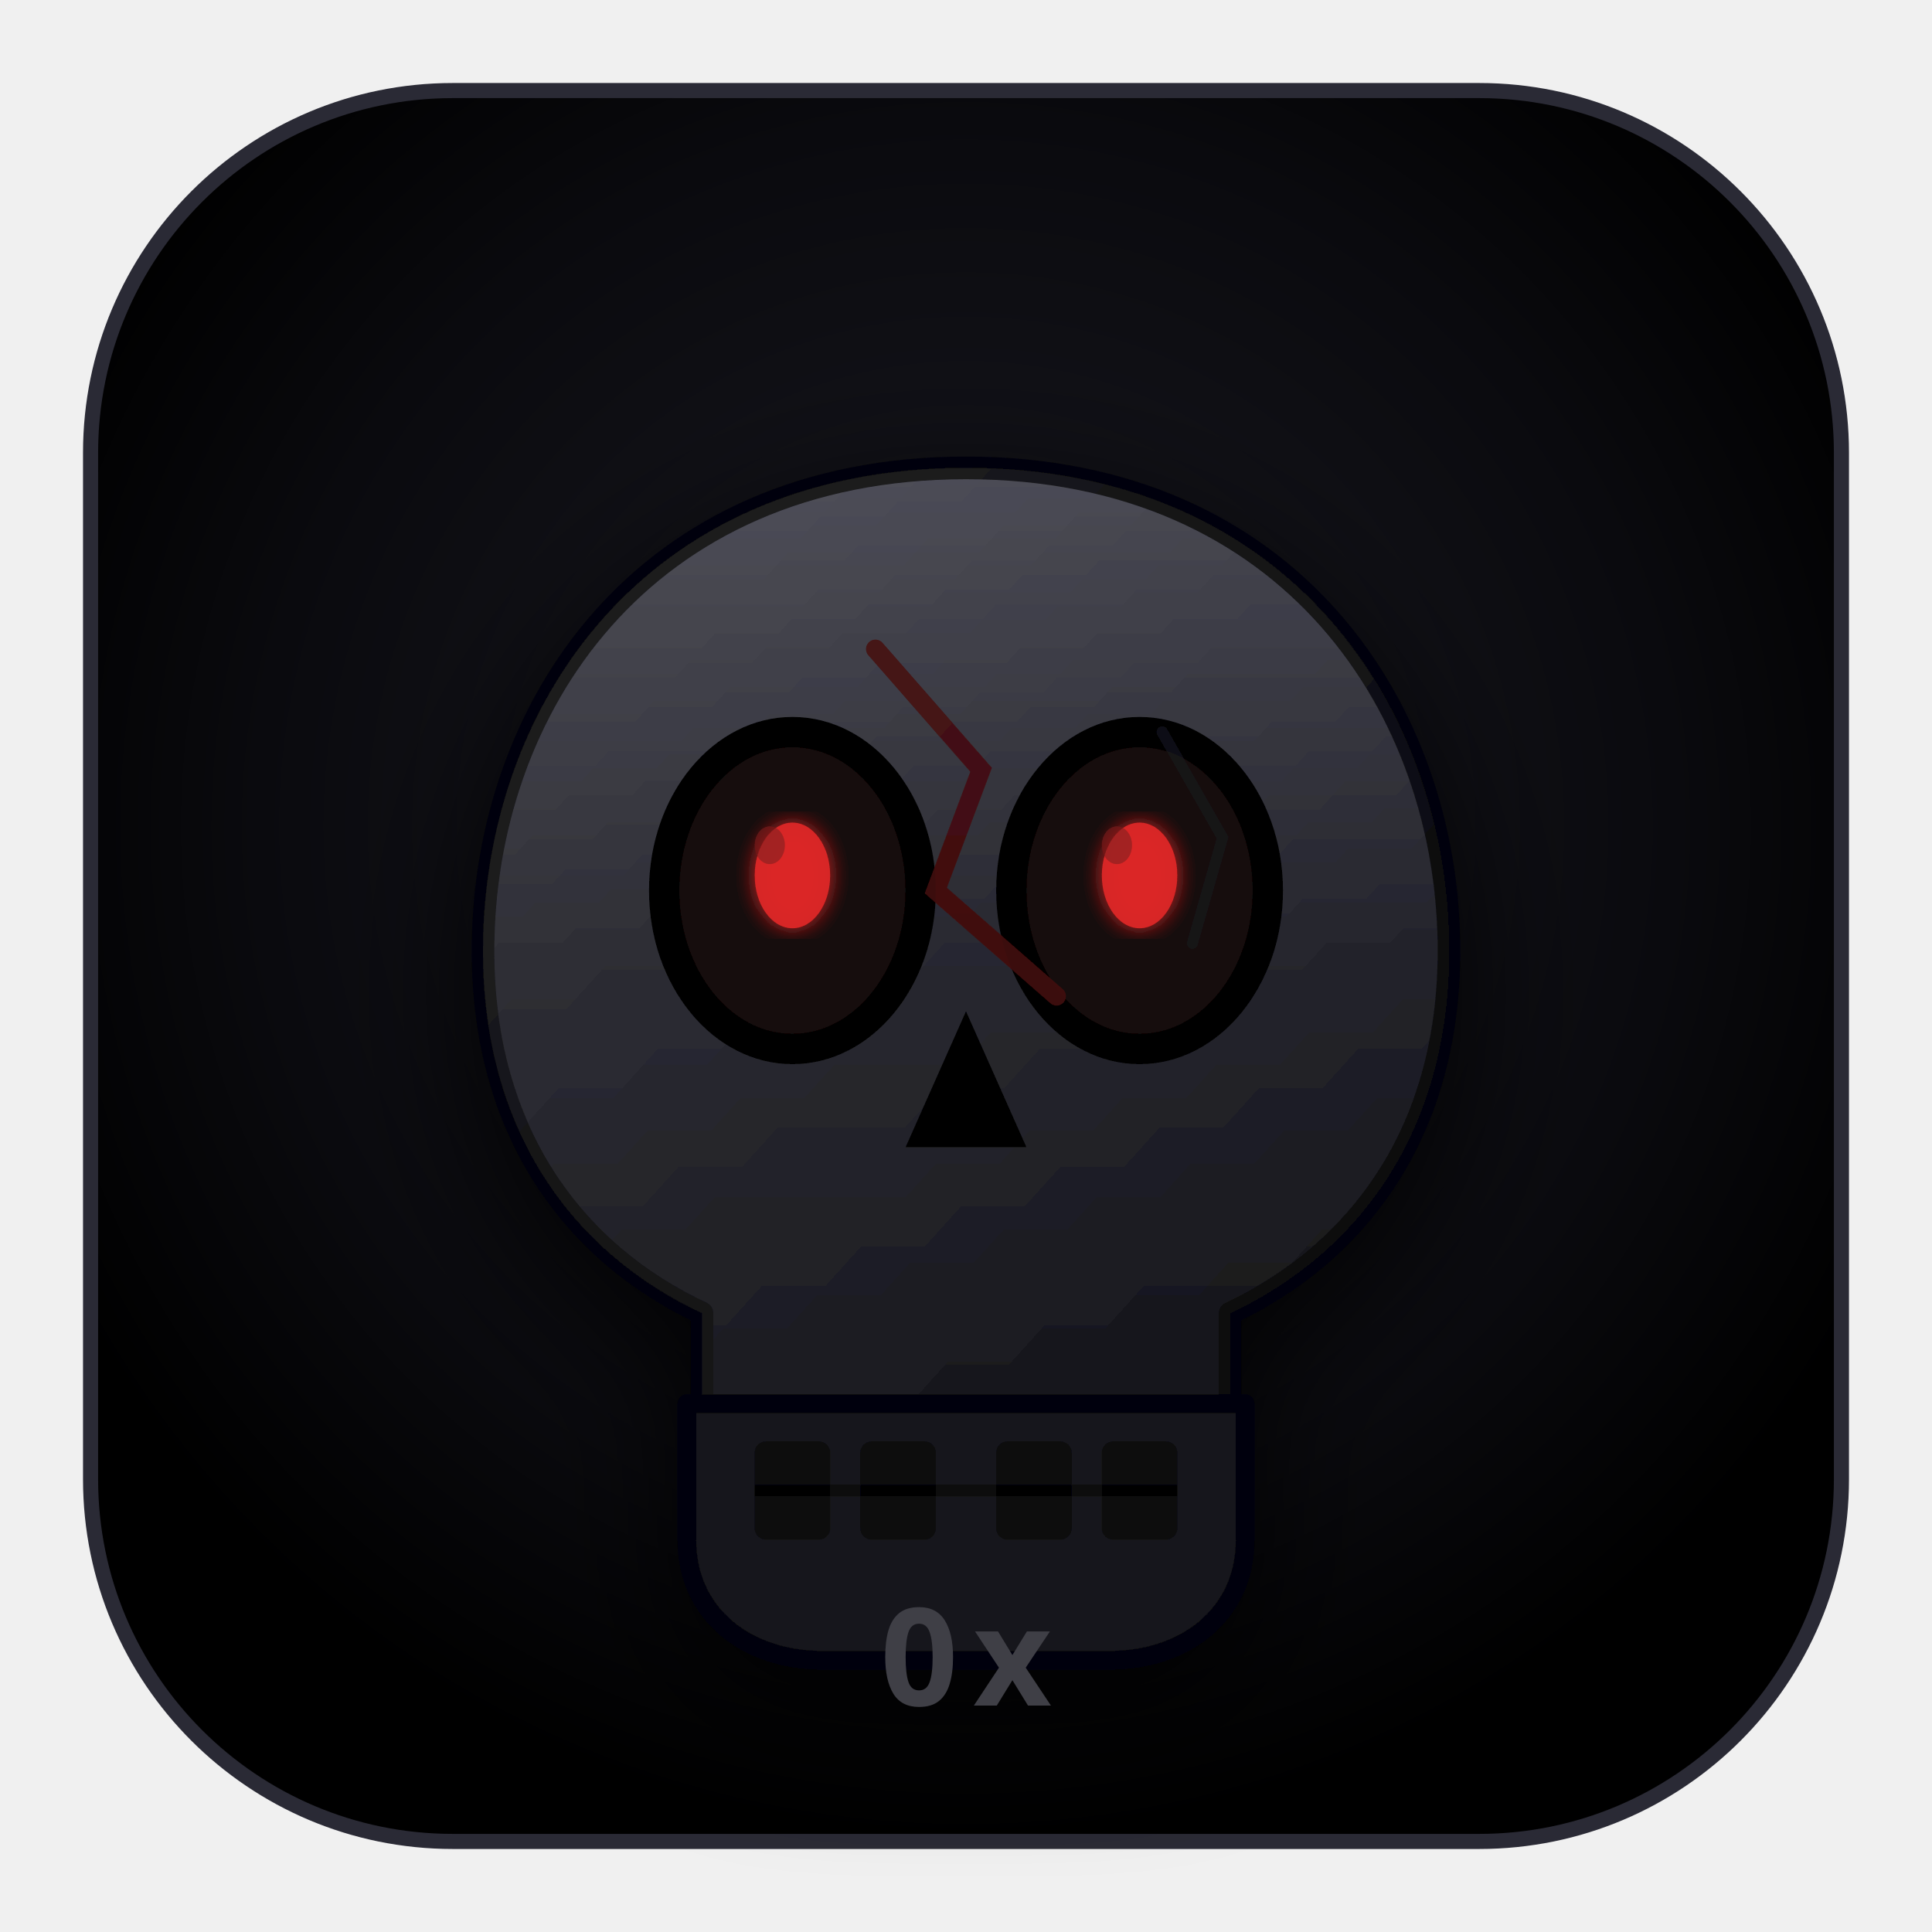
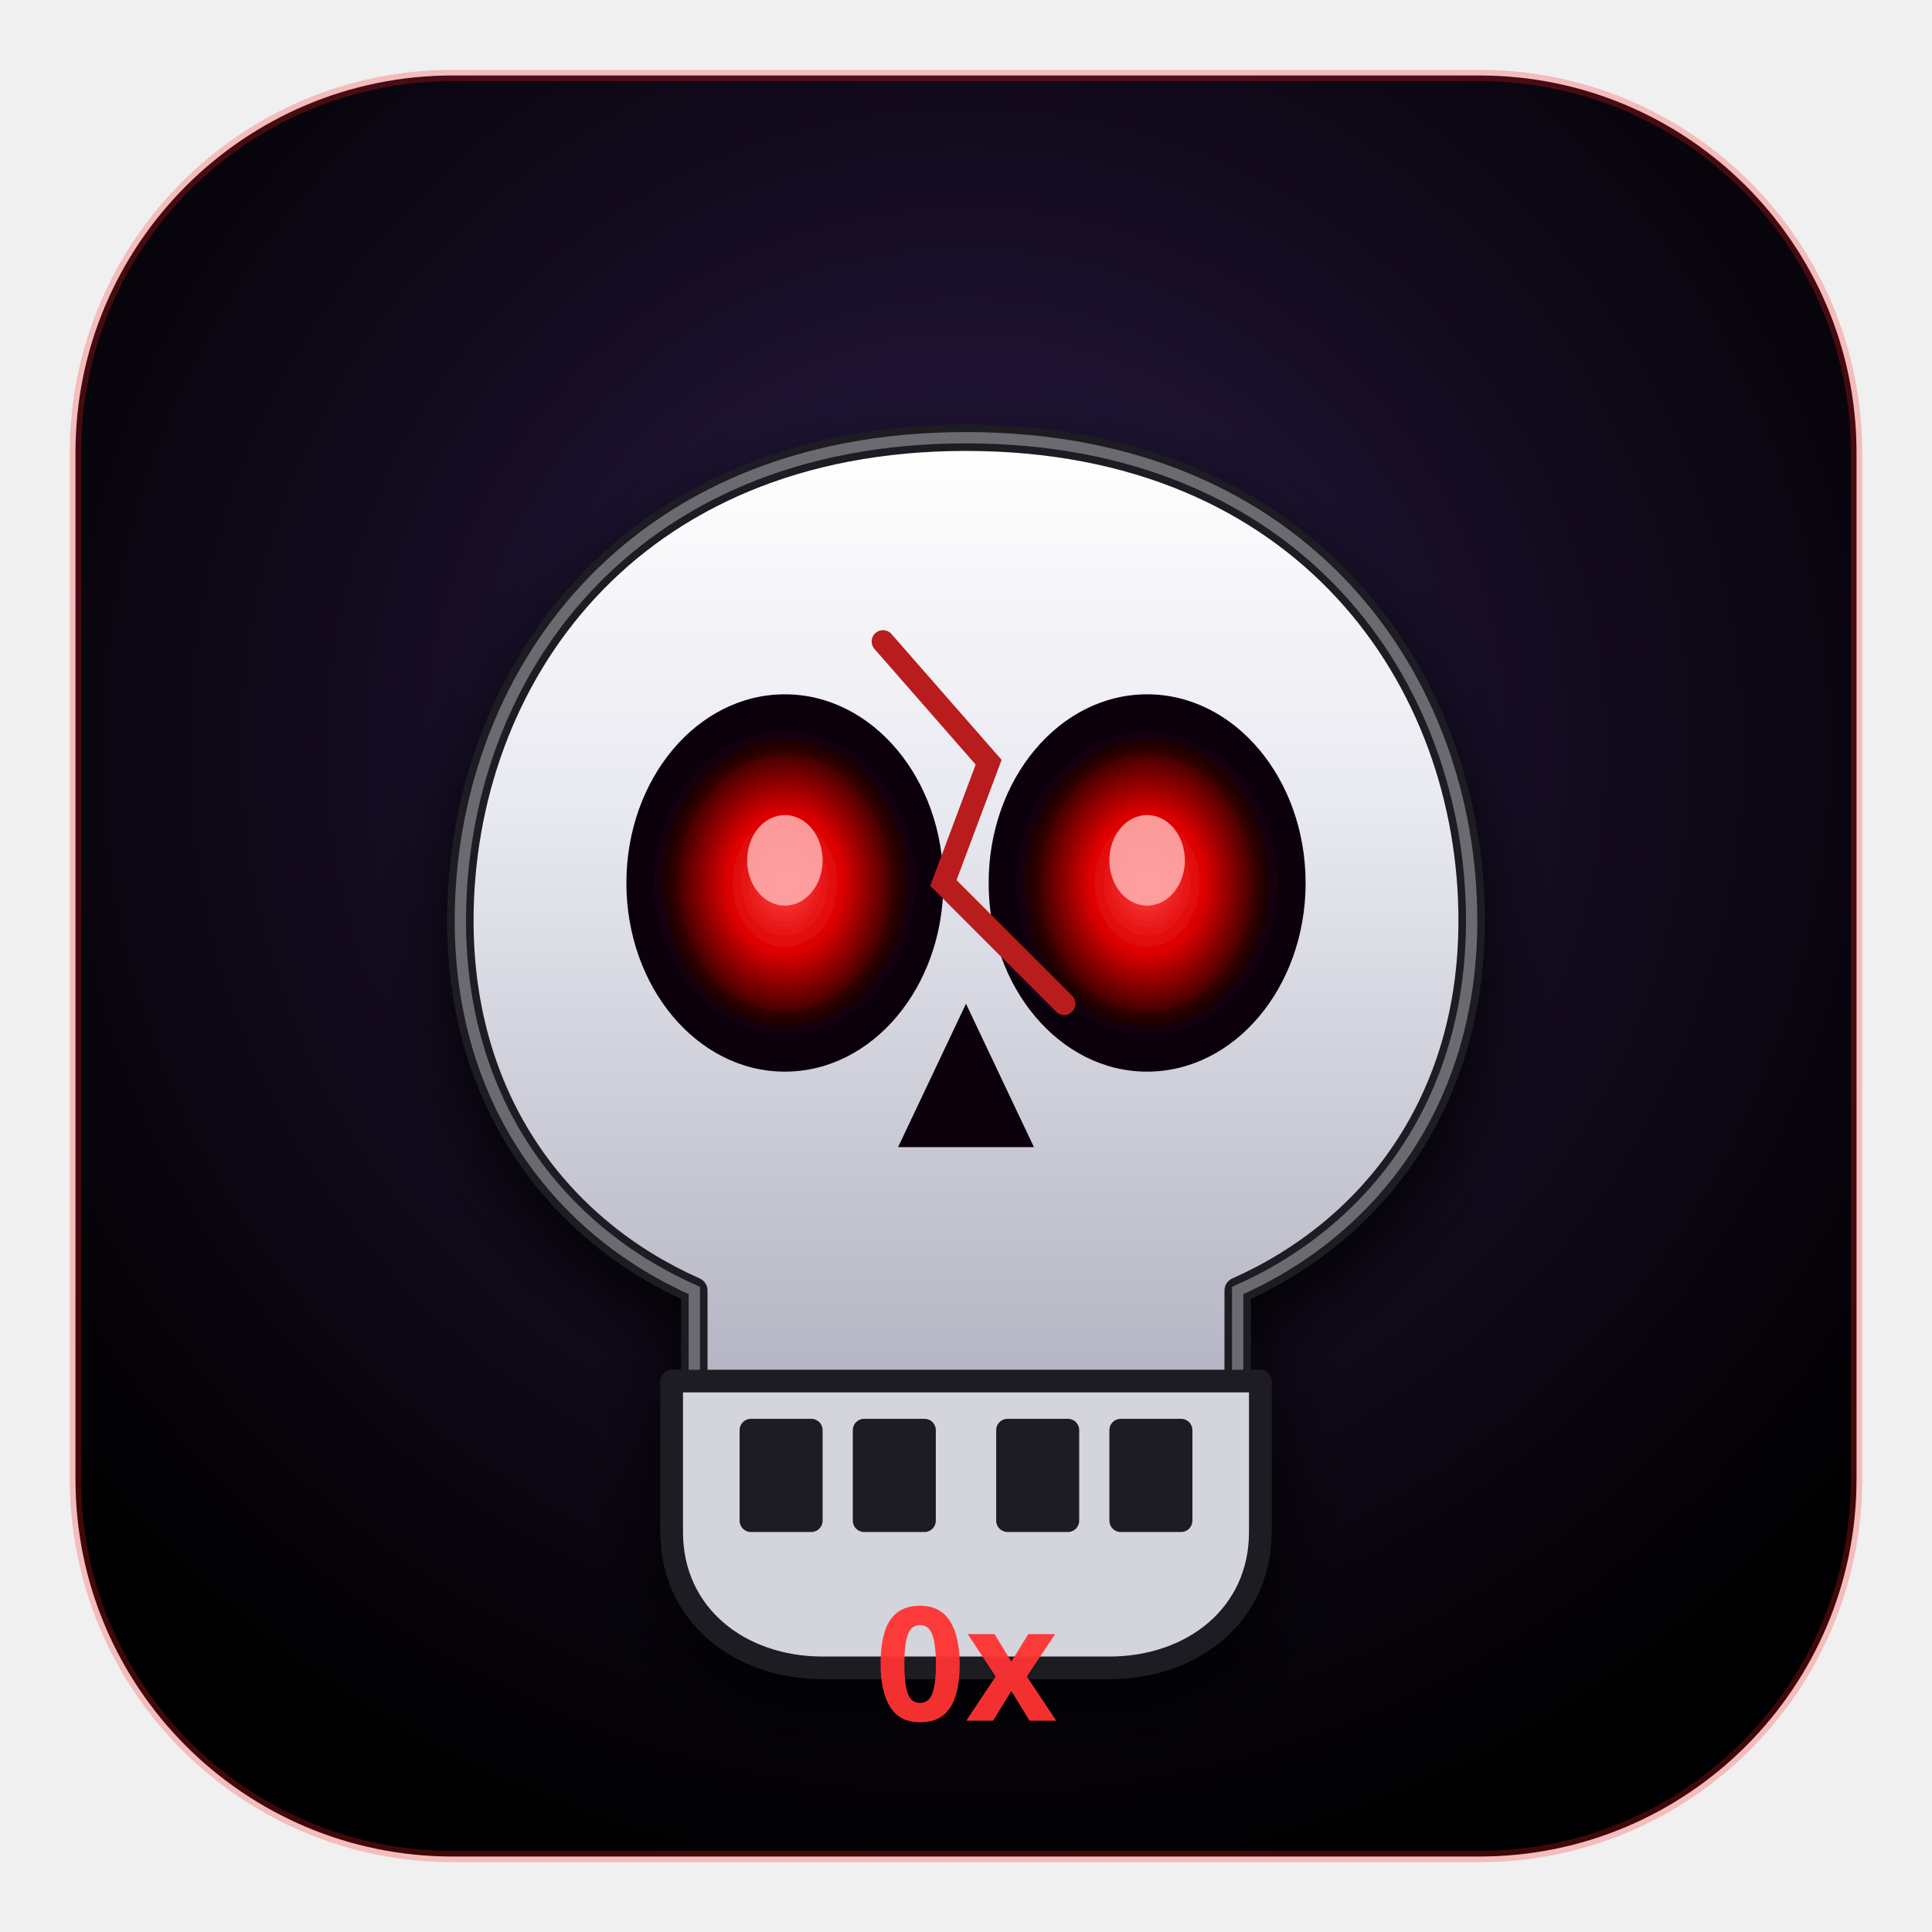
<svg xmlns="http://www.w3.org/2000/svg" width="512" height="512" viewBox="0 0 512 512">
  <defs>
-     <radialGradient id="fundo" cx="50%" cy="42%" r="58%">
-       <stop offset="0%" stop-color="#1a1a22" />
-       <stop offset="70%" stop-color="#0a0a0e" />
+     <radialGradient id="fundo" cx="50%" cy="38%" r="65%">
+       <stop offset="0%" stop-color="#2d1f4e" />
+       <stop offset="55%" stop-color="#120a1c" />
      <stop offset="100%" stop-color="#000000" />
    </radialGradient>
    <linearGradient id="cranio" x1="0%" y1="0%" x2="0%" y2="100%">
-       <stop offset="0%" stop-color="#3d3d48" />
-       <stop offset="45%" stop-color="#1c1c24" />
-       <stop offset="100%" stop-color="#0d0d12" />
+       <stop offset="0%" stop-color="#ffffff" />
+       <stop offset="35%" stop-color="#e8e8f0" />
+       <stop offset="100%" stop-color="#a8a8b8" />
    </linearGradient>
-     <linearGradient id="brilho" x1="0%" y1="0%" x2="100%" y2="100%">
-       <stop offset="0%" stop-color="#ffffff" stop-opacity="0.12" />
-       <stop offset="100%" stop-color="#ffffff" stop-opacity="0" />
-     </linearGradient>
-     <filter id="sombra" x="-20%" y="-20%" width="140%" height="140%">
-       <feDropShadow dx="0" dy="12" stdDeviation="18" flood-color="#000" flood-opacity="0.85" />
+     <radialGradient id="olho" cx="50%" cy="50%" r="50%">
+       <stop offset="0%" stop-color="#ff4444" />
+       <stop offset="55%" stop-color="#dc0000" />
+       <stop offset="100%" stop-color="#450000" />
+     </radialGradient>
+     <filter id="sombra" x="-25%" y="-25%" width="150%" height="150%">
+       <feDropShadow dx="0" dy="8" stdDeviation="10" flood-color="#000" flood-opacity="0.9" />
    </filter>
-     <filter id="brilhoOlho">
-       <feGaussianBlur stdDeviation="3" result="b" />
+     <filter id="glowOlho" x="-80%" y="-80%" width="260%" height="260%">
+       <feGaussianBlur stdDeviation="5" result="b" />
      <feMerge>
        <feMergeNode in="b" />
        <feMergeNode in="SourceGraphic" />
      </feMerge>
    </filter>
  </defs>
-   <rect x="24" y="24" width="464" height="464" rx="96" fill="url(#fundo)" />
-   <rect x="24" y="24" width="464" height="464" rx="96" fill="none" stroke="#2a2a35" stroke-width="4" />
-   <g filter="url(#sombra)" transform="translate(256 242)">
-     <path fill="url(#cranio)" stroke="#050508" stroke-width="6" stroke-linejoin="round" d="M0 -118 C-86 -118 -128 -54 -128 10 C-128 58 -104 90 -70 106 L-70 130          C-70 150 -54 166 -34 166 L34 166 C54 166 70 150 70 130 L70 106          C104 90 128 58 128 10 C128 -54 86 -118 0 -118 Z" />
-     <path fill="url(#brilho)" opacity="0.9" d="M0 -118 C-86 -118 -128 -54 -128 10 C-128 58 -104 90 -70 106 L-70 130          C-70 150 -54 166 -34 166 L34 166 C54 166 70 150 70 130 L70 106          C104 90 128 58 128 10 C128 -54 86 -118 0 -118 Z" />
-     <ellipse cx="-46" cy="-6" rx="38" ry="46" fill="#000000" />
-     <ellipse cx="46" cy="-6" rx="38" ry="46" fill="#000000" />
-     <ellipse cx="-46" cy="-6" rx="30" ry="38" fill="#120808" />
-     <ellipse cx="46" cy="-6" rx="30" ry="38" fill="#120808" />
-     <g filter="url(#brilhoOlho)">
-       <ellipse cx="-46" cy="-10" rx="10" ry="14" fill="#dc2626" opacity="0.95" />
-       <ellipse cx="46" cy="-10" rx="10" ry="14" fill="#dc2626" opacity="0.95" />
+   <rect x="20" y="20" width="472" height="472" rx="100" fill="url(#fundo)" />
+   <rect x="20" y="20" width="472" height="472" rx="100" fill="none" stroke="#ff2222" stroke-opacity="0.25" stroke-width="3" />
+   <g filter="url(#sombra)" transform="translate(256 238)">
+     <path fill="url(#cranio)" stroke="#1a1a22" stroke-width="7" stroke-linejoin="round" d="M0 -122 C-90 -122 -134 -58 -134 6 C-134 54 -108 88 -72 104 L-72 128          C-72 148 -56 164 -36 164 L36 164 C56 164 72 148 72 128 L72 104          C108 88 134 54 134 6 C134 -58 90 -122 0 -122 Z" />
+     <path fill="none" stroke="#ffffff" stroke-opacity="0.35" stroke-width="3" d="M0 -122 C-90 -122 -134 -58 -134 6 C-134 54 -108 88 -72 104 L-72 128          C-72 148 -56 164 -36 164 L36 164 C56 164 72 148 72 128 L72 104          C108 88 134 54 134 6 C134 -58 90 -122 0 -122 Z" />
+     <ellipse cx="-48" cy="-4" rx="42" ry="50" fill="#0a0008" />
+     <ellipse cx="48" cy="-4" rx="42" ry="50" fill="#0a0008" />
+     <g filter="url(#glowOlho)">
+       <ellipse cx="-48" cy="-4" rx="28" ry="34" fill="url(#olho)" />
+       <ellipse cx="48" cy="-4" rx="28" ry="34" fill="url(#olho)" />
+       <ellipse cx="-48" cy="-10" rx="10" ry="12" fill="#ffaaaa" opacity="0.9" />
+       <ellipse cx="48" cy="-10" rx="10" ry="12" fill="#ffaaaa" opacity="0.9" />
    </g>
-     <ellipse cx="-52" cy="-18" rx="4" ry="5" fill="#7f1d1d" opacity="0.6" />
-     <ellipse cx="40" cy="-18" rx="4" ry="5" fill="#7f1d1d" opacity="0.6" />
-     <path fill="#000000" d="M0 26 L-16 62 L16 62 Z" />
-     <path fill="#14141a" stroke="#050508" stroke-width="5" stroke-linejoin="round" d="M-74 130 L-74 166 C-74 186 -58 198 -38 198 L38 198 C58 198 74 186 74 166 L74 130 Z" />
-     <g fill="#0a0a0e">
-       <rect x="-56" y="140" width="20" height="26" rx="3" />
-       <rect x="-28" y="140" width="20" height="26" rx="3" />
-       <rect x="8" y="140" width="20" height="26" rx="3" />
-       <rect x="36" y="140" width="20" height="26" rx="3" />
+     <path fill="#0a0008" d="M0 28 L-18 66 L18 66 Z" />
+     <path fill="#d4d4dc" stroke="#1a1a22" stroke-width="6" stroke-linejoin="round" d="M-78 128 L-78 168 C-78 190 -60 204 -38 204 L38 204 C60 204 78 190 78 168 L78 128 Z" />
+     <g fill="#1a1a22">
+       <rect x="-60" y="138" width="22" height="30" rx="3" />
+       <rect x="-30" y="138" width="22" height="30" rx="3" />
+       <rect x="8" y="138" width="22" height="30" rx="3" />
+       <rect x="38" y="138" width="22" height="30" rx="3" />
    </g>
-     <line x1="-56" y1="153" x2="56" y2="153" stroke="#000" stroke-width="3" opacity="0.6" />
-     <path fill="none" stroke="#450a0a" stroke-width="5" stroke-linecap="round" opacity="0.85" d="M-24 -70 L4 -38 L-8 -6 L24 22" />
-     <path fill="none" stroke="#1f1f28" stroke-width="3" stroke-linecap="round" opacity="0.5" d="M52 -48 L68 -20 L60 8" />
+     <path fill="none" stroke="#b91c1c" stroke-width="6" stroke-linecap="round" d="M-22 -68 L6 -36 L-6 -4 L26 28" />
  </g>
-   <text x="256" y="452" text-anchor="middle" font-family="sans-serif" font-weight="700" font-size="36" fill="#3f3f46" letter-spacing="4">0x</text>
+   <text x="256" y="456" text-anchor="middle" font-family="sans-serif" font-weight="800" font-size="42" fill="#ff3333" fill-opacity="0.95">0x</text>
</svg>
